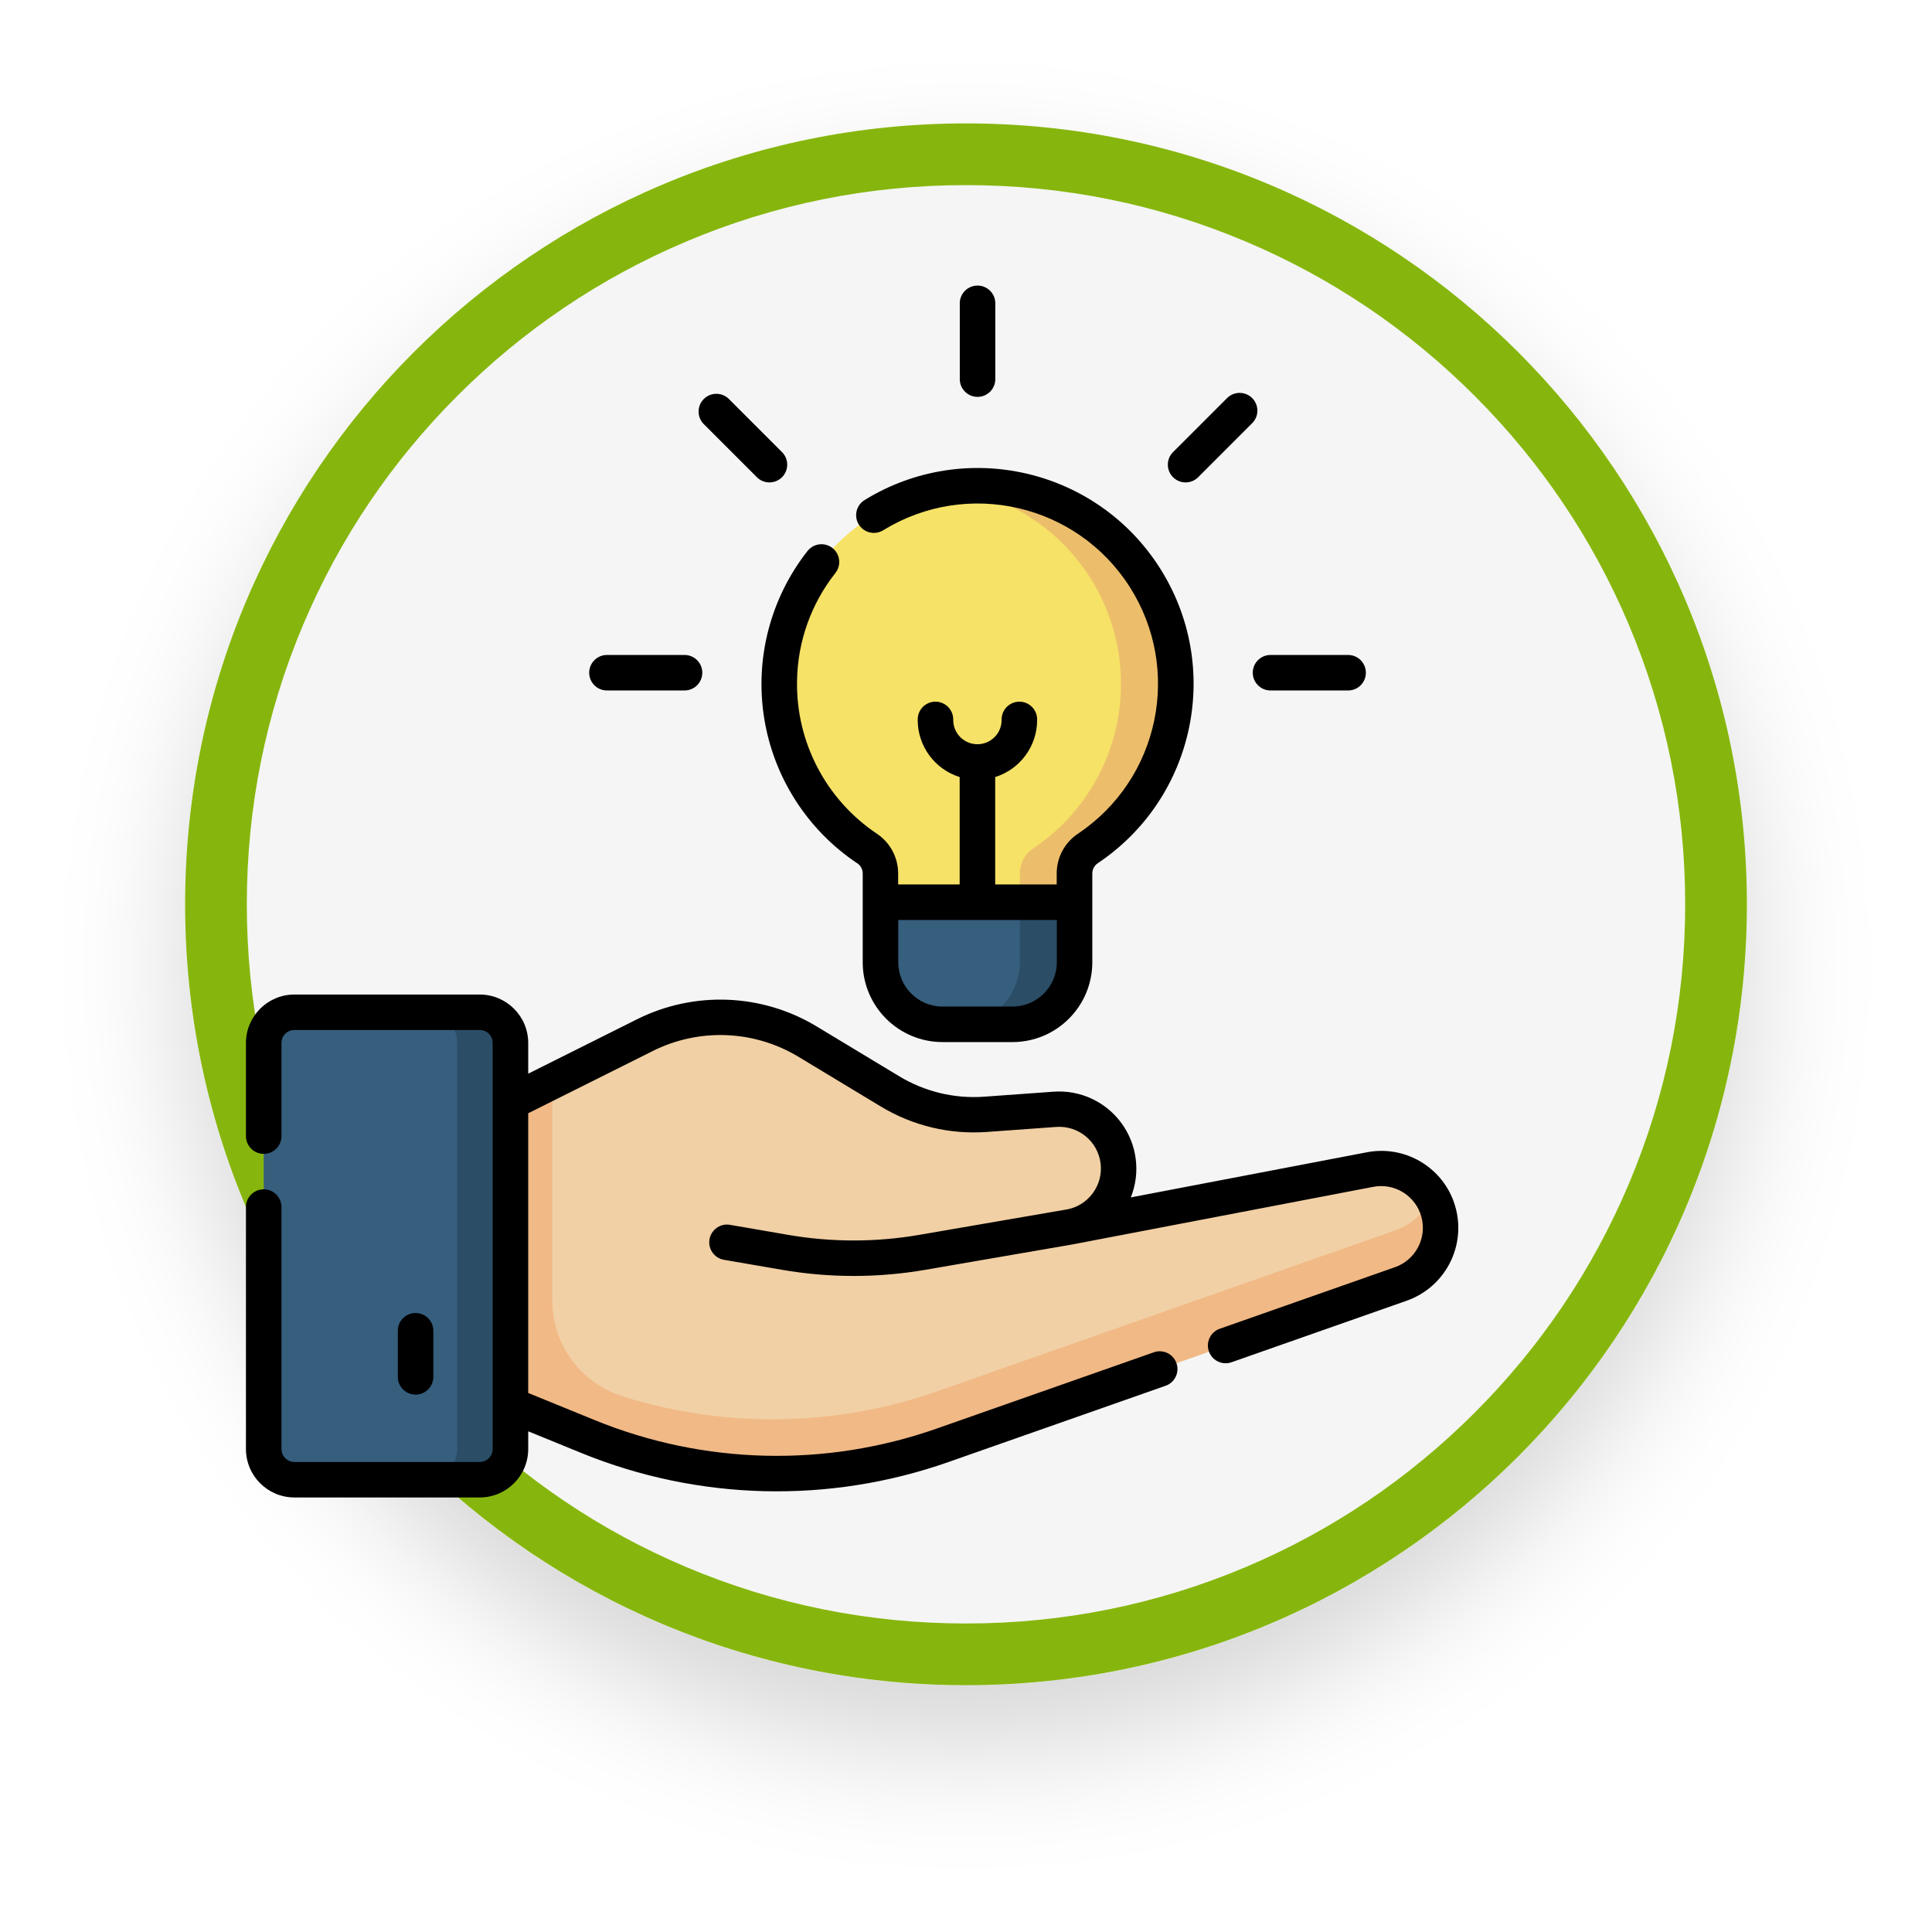
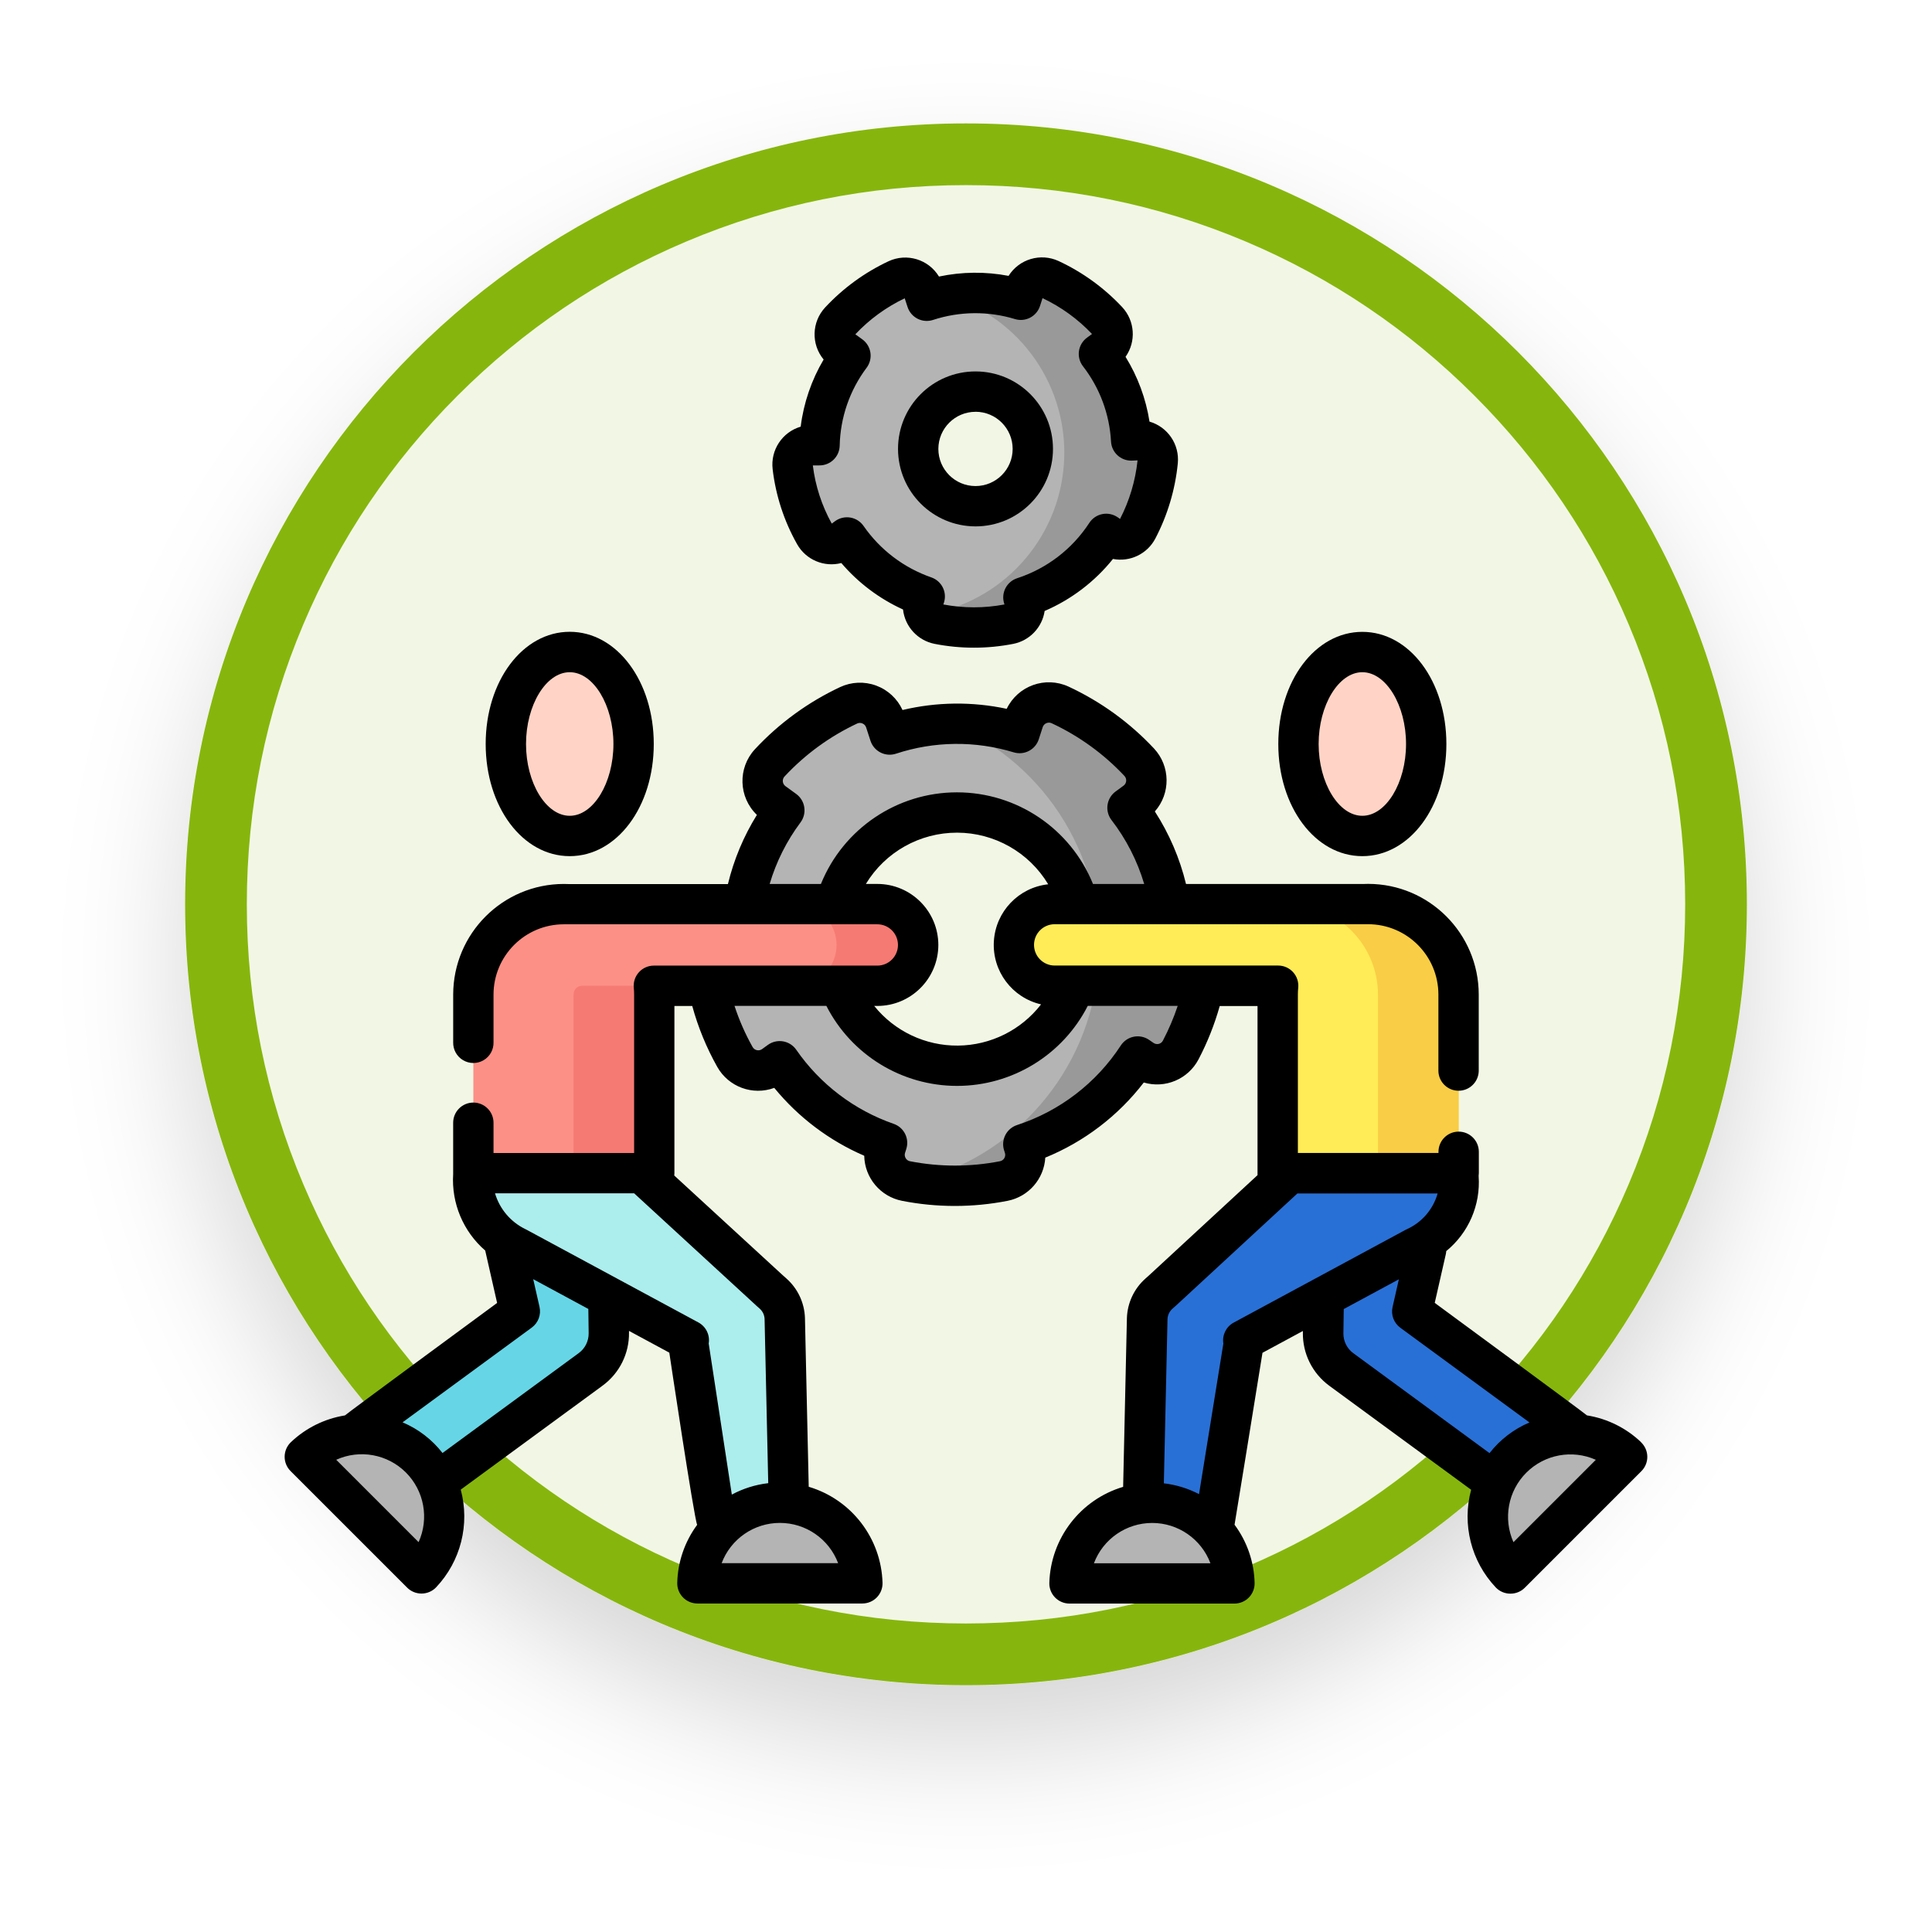
<svg xmlns="http://www.w3.org/2000/svg" width="93.934" height="93.934" viewBox="0 0 93.934 93.934">
  <defs>
    <filter id="Path_982547" x="0" y="0" width="93.934" height="93.934" filterUnits="userSpaceOnUse">
      <feOffset dy="3" input="SourceAlpha" />
      <feGaussianBlur stdDeviation="3" result="blur" />
      <feFlood flood-opacity="0.161" />
      <feComposite operator="in" in2="blur" />
      <feComposite in="SourceGraphic" />
    </filter>
  </defs>
-   <g id="Group_1215529" data-name="Group 1215529" transform="translate(-821.066 -1250)">
-     <g id="Group_1214499" data-name="Group 1214499">
-       <g id="Group_1214140" data-name="Group 1214140" transform="translate(830.066 1256)">
-         <g id="Group_1183158" data-name="Group 1183158" transform="translate(0 0)">
-           <g id="Group_1179614" data-name="Group 1179614">
-             <g id="Group_1175227" data-name="Group 1175227">
-               <g id="Group_1167337" data-name="Group 1167337">
-                 <g id="Group_1166720" data-name="Group 1166720">
-                   <g id="Group_1164305" data-name="Group 1164305">
-                     <g id="Group_1163948" data-name="Group 1163948">
-                       <g id="Group_1158168" data-name="Group 1158168">
-                         <g id="Group_1152576" data-name="Group 1152576">
-                           <g id="Group_1148633" data-name="Group 1148633">
-                             <g id="Group_1148525" data-name="Group 1148525">
-                               <g transform="matrix(1, 0, 0, 1, -9, -6)" filter="url(#Path_982547)">
-                                 <g id="Path_982547-2" data-name="Path 982547" transform="translate(9 6)" fill="#f5f5f5">
-                                   <path d="M 37.967 74.434 C 33.043 74.434 28.268 73.47 23.773 71.568 C 19.43 69.732 15.53 67.102 12.181 63.753 C 8.831 60.403 6.202 56.503 4.365 52.161 C 2.464 47.666 1.5 42.89 1.5 37.967 C 1.5 33.043 2.464 28.268 4.365 23.773 C 6.202 19.43 8.831 15.53 12.181 12.181 C 15.53 8.831 19.43 6.202 23.773 4.365 C 28.268 2.464 33.043 1.5 37.967 1.5 C 42.89 1.5 47.666 2.464 52.161 4.365 C 56.503 6.202 60.403 8.831 63.753 12.181 C 67.102 15.53 69.732 19.43 71.568 23.773 C 73.47 28.268 74.434 33.043 74.434 37.967 C 74.434 42.89 73.47 47.666 71.568 52.161 C 69.732 56.503 67.102 60.403 63.753 63.753 C 60.403 67.102 56.503 69.732 52.161 71.568 C 47.666 73.47 42.89 74.434 37.967 74.434 Z" stroke="none" />
-                                   <path d="M 37.967 3 C 33.245 3 28.666 3.924 24.357 5.747 C 20.194 7.508 16.454 10.029 13.242 13.242 C 10.029 16.454 7.508 20.194 5.747 24.357 C 3.924 28.666 3 33.245 3 37.967 C 3 42.689 3.924 47.268 5.747 51.577 C 7.508 55.74 10.029 59.48 13.242 62.692 C 16.454 65.904 20.194 68.426 24.357 70.187 C 28.666 72.009 33.245 72.934 37.967 72.934 C 42.689 72.934 47.268 72.009 51.577 70.187 C 55.74 68.426 59.48 65.904 62.692 62.692 C 65.904 59.48 68.426 55.74 70.187 51.577 C 72.009 47.268 72.934 42.689 72.934 37.967 C 72.934 33.245 72.009 28.666 70.187 24.357 C 68.426 20.194 65.904 16.454 62.692 13.242 C 59.48 10.029 55.74 7.508 51.577 5.747 C 47.268 3.924 42.689 3 37.967 3 M 37.967 0 C 58.935 0 75.934 16.998 75.934 37.967 C 75.934 58.935 58.935 75.934 37.967 75.934 C 16.998 75.934 0 58.935 0 37.967 C 0 16.998 16.998 0 37.967 0 Z" stroke="none" fill="#86b60c" />
+   <g id="Group_1218505" data-name="Group 1218505" transform="translate(-612.533 -1032.581)">
+     <g id="Group_1217851" data-name="Group 1217851">
+       <g id="Group_1216248" data-name="Group 1216248" transform="translate(621.533 1038.581)">
+         <g id="Group_1215746" data-name="Group 1215746">
+           <g id="Group_1214375" data-name="Group 1214375">
+             <g id="Group_1207741" data-name="Group 1207741">
+               <g id="Group_1206678" data-name="Group 1206678">
+                 <g id="Group_1183665" data-name="Group 1183665">
+                   <g id="Group_1181743" data-name="Group 1181743">
+                     <g id="Group_1175133" data-name="Group 1175133">
+                       <g id="Group_1167337" data-name="Group 1167337">
+                         <g id="Group_1166720" data-name="Group 1166720">
+                           <g id="Group_1164305" data-name="Group 1164305">
+                             <g id="Group_1163948" data-name="Group 1163948">
+                               <g id="Group_1158168" data-name="Group 1158168">
+                                 <g id="Group_1152576" data-name="Group 1152576">
+                                   <g id="Group_1148633" data-name="Group 1148633">
+                                     <g id="Group_1148525" data-name="Group 1148525">
+                                       <g transform="matrix(1, 0, 0, 1, -9, -6)" filter="url(#Path_982547)">
+                                         <g id="Path_982547-2" data-name="Path 982547" transform="translate(9 6)" fill="#f2f7e5">
+                                           <path d="M 37.967 74.434 C 33.043 74.434 28.268 73.47 23.773 71.568 C 19.43 69.732 15.53 67.102 12.181 63.753 C 8.831 60.403 6.202 56.503 4.365 52.161 C 2.464 47.666 1.5 42.89 1.5 37.967 C 1.5 33.043 2.464 28.268 4.365 23.773 C 6.202 19.43 8.831 15.53 12.181 12.181 C 15.53 8.831 19.43 6.202 23.773 4.365 C 28.268 2.464 33.043 1.5 37.967 1.5 C 42.89 1.5 47.666 2.464 52.161 4.365 C 56.503 6.202 60.403 8.831 63.753 12.181 C 67.102 15.53 69.732 19.43 71.568 23.773 C 73.47 28.268 74.434 33.043 74.434 37.967 C 74.434 42.89 73.47 47.666 71.568 52.161 C 69.732 56.503 67.102 60.403 63.753 63.753 C 60.403 67.102 56.503 69.732 52.161 71.568 C 47.666 73.47 42.89 74.434 37.967 74.434 Z" stroke="none" />
+                                           <path d="M 37.967 3 C 33.245 3 28.666 3.924 24.357 5.747 C 20.194 7.508 16.454 10.029 13.242 13.242 C 10.029 16.454 7.508 20.194 5.747 24.357 C 3.924 28.666 3 33.245 3 37.967 C 3 42.689 3.924 47.268 5.747 51.577 C 7.508 55.74 10.029 59.48 13.242 62.692 C 16.454 65.904 20.194 68.426 24.357 70.187 C 28.666 72.009 33.245 72.934 37.967 72.934 C 42.689 72.934 47.268 72.009 51.577 70.187 C 55.74 68.426 59.48 65.904 62.692 62.692 C 65.904 59.48 68.426 55.74 70.187 51.577 C 72.009 47.268 72.934 42.689 72.934 37.967 C 72.934 33.245 72.009 28.666 70.187 24.357 C 68.426 20.194 65.904 16.454 62.692 13.242 C 59.48 10.029 55.74 7.508 51.577 5.747 C 47.268 3.924 42.689 3 37.967 3 M 37.967 0 C 58.935 0 75.934 16.998 75.934 37.967 C 75.934 58.935 58.935 75.934 37.967 75.934 C 16.998 75.934 0 58.935 0 37.967 C 0 16.998 16.998 0 37.967 0 Z" stroke="none" fill="#86b60c" />
+                                         </g>
+                                       </g>
+                                     </g>
+                                   </g>
                                </g>
                              </g>
                            </g>
                          </g>
                        </g>
                      </g>
                    </g>
                  </g>
                </g>
              </g>
            </g>
          </g>
        </g>
      </g>
-       <g id="idea_1_" data-name="idea (1)" transform="translate(833.024 1263.847)">
-         <path id="Path_1077058" data-name="Path 1077058" d="M139.05,318.54a2.893,2.893,0,0,0-3.262-1.852l-14.624,2.8a2.89,2.89,0,0,0-.7-5.73L117.1,314a7.908,7.908,0,0,1-4.661-1.12l-3.976-2.4a8.245,8.245,0,0,0-7.952-.319L94,313.412l-2.3,1.581v10.649l2.3,2.482,3.77,1.538a24.313,24.313,0,0,0,17.24.426l22.283-7.828A2.893,2.893,0,0,0,139.05,318.54Z" transform="translate(-81.137 -273.666)" fill="#f1d0a5" />
-         <path id="Path_1077059" data-name="Path 1077059" d="M156.747,342.452a2.889,2.889,0,0,0-.278-.56,2.885,2.885,0,0,1-1.724,1.649l-22.283,7.828a24.25,24.25,0,0,1-15.286.259,4.882,4.882,0,0,1-3.448-4.669V336.307l-2.033,1.016v14.712l3.77,1.538a24.312,24.312,0,0,0,17.24.426l22.283-7.828a2.893,2.893,0,0,0,1.759-3.72Z" transform="translate(-98.834 -297.577)" fill="#f1b986" />
-         <path id="Path_1077060" data-name="Path 1077060" d="M18.006,329.813H8.993A1.492,1.492,0,0,1,7.5,328.321V308.574a1.492,1.492,0,0,1,1.492-1.492h9.013a1.492,1.492,0,0,1,1.492,1.492v19.747A1.492,1.492,0,0,1,18.006,329.813Z" transform="translate(-6.637 -271.717)" fill="#365e7d" />
-         <path id="Path_1077061" data-name="Path 1077061" d="M78.844,307.081H76.255a1.492,1.492,0,0,1,1.492,1.492V328.32a1.492,1.492,0,0,1-1.492,1.492h2.589a1.492,1.492,0,0,0,1.492-1.492V308.573A1.492,1.492,0,0,0,78.844,307.081Z" transform="translate(-67.475 -271.716)" fill="#2b4d66" />
-         <path id="Path_1077062" data-name="Path 1077062" d="M244.5,94.4a9.636,9.636,0,1,0-15.005,8,1.463,1.463,0,0,1,.65,1.213v1.4l1.375,1.4h6.065l2-1.4v-1.4a1.46,1.46,0,0,1,.648-1.211,9.626,9.626,0,0,0,4.27-8Z" transform="translate(-199.293 -74.996)" fill="#f6e266" />
-         <path id="Path_1077063" data-name="Path 1077063" d="M298.8,84.764a9.606,9.606,0,0,0-1.467.092,9.635,9.635,0,0,1,4.043,17.547,1.46,1.46,0,0,0-.648,1.211v1.4l-2,1.4h2.658l2-1.4v-1.4a1.46,1.46,0,0,1,.648-1.211,9.637,9.637,0,0,0-5.233-17.64Z" transform="translate(-263.101 -74.996)" fill="#ecbe6b" />
-         <path id="Path_1077064" data-name="Path 1077064" d="M274.36,266.589h-3.405a3.016,3.016,0,0,1-3.016-3.016V260.65h9.437v2.923A3.016,3.016,0,0,1,274.36,266.589Z" transform="translate(-237.088 -230.631)" fill="#365e7d" />
-         <path id="Path_1077065" data-name="Path 1077065" d="M303.638,260.65v2.923a3.016,3.016,0,0,1-3.016,3.016h2.658a3.016,3.016,0,0,0,3.016-3.016V260.65Z" transform="translate(-266.008 -230.631)" fill="#2b4d66" />
-         <g id="Group_1214498" data-name="Group 1214498" transform="translate(0 0.008)">
-           <path id="Path_1077066" data-name="Path 1077066" d="M58.724,309.659a3.741,3.741,0,0,0-4.235-2.4l-11.467,2.192a3.754,3.754,0,0,0-3.756-5.14l-3.363.243a7.01,7.01,0,0,1-4.152-1l-3.976-2.4a9.062,9.062,0,0,0-8.784-.352l-5.267,2.633v-1.492a2.358,2.358,0,0,0-2.355-2.356H2.355A2.358,2.358,0,0,0,0,301.937V306.5a.864.864,0,0,0,1.727,0v-4.561a.629.629,0,0,1,.628-.628h9.013a.629.629,0,0,1,.628.628v19.747a.629.629,0,0,1-.628.628H2.355a.629.629,0,0,1-.628-.628V309.95a.864.864,0,1,0-1.727,0v11.734a2.358,2.358,0,0,0,2.356,2.356h9.013a2.358,2.358,0,0,0,2.355-2.356v-.861l2.58,1.053a25.155,25.155,0,0,0,17.853.441l10.505-3.69A.864.864,0,1,0,44.09,317l-10.505,3.69a23.43,23.43,0,0,1-16.628-.411l-3.233-1.319v-13.6l6.04-3.019a7.343,7.343,0,0,1,7.119.285l3.976,2.4a8.729,8.729,0,0,0,5.169,1.242l3.363-.243a2.026,2.026,0,0,1,.495,4.017l-.012,0-7.124,1.228a18.765,18.765,0,0,1-6.4,0l-2.766-.477a.864.864,0,1,0-.294,1.7l2.766.477a20.482,20.482,0,0,0,6.983,0l7.143-1.232h0l14.624-2.8a2.029,2.029,0,0,1,1.054,3.908l-8.479,2.979a.864.864,0,1,0,.572,1.629l8.479-2.979a3.754,3.754,0,0,0,2.285-4.83Z" transform="translate(0 -265.088)" />
-           <path id="Path_1077067" data-name="Path 1077067" d="M65.861,437.421V435.24a.864.864,0,1,0-1.727,0v2.181a.864.864,0,1,0,1.727,0Z" transform="translate(-56.75 -384.363)" />
-           <path id="Path_1077068" data-name="Path 1077068" d="M302.283,5.449a.863.863,0,0,0,.864-.864V.872a.864.864,0,0,0-1.727,0V4.586A.863.863,0,0,0,302.283,5.449Z" transform="translate(-266.713 -0.008)" />
-           <path id="Path_1077069" data-name="Path 1077069" d="M390.555,49.868l2.626-2.626a.864.864,0,1,0-1.221-1.221l-2.626,2.626a.864.864,0,0,0,1.221,1.221Z" transform="translate(-344.281 -40.498)" />
-           <path id="Path_1077070" data-name="Path 1077070" d="M193.826,49.868a.864.864,0,0,0,1.221-1.221L192.42,46.02a.864.864,0,0,0-1.221,1.221Z" transform="translate(-168.961 -40.498)" />
-           <path id="Path_1077071" data-name="Path 1077071" d="M146.052,157.966h3.714a.864.864,0,1,0,0-1.727h-3.714a.864.864,0,1,0,0,1.727Z" transform="translate(-128.471 -138.25)" />
-           <path id="Path_1077072" data-name="Path 1077072" d="M426.255,157.966h3.714a.864.864,0,1,0,0-1.727h-3.714a.864.864,0,1,0,0,1.727Z" transform="translate(-376.411 -138.25)" />
-           <path id="Path_1077073" data-name="Path 1077073" d="M222.373,96.482a.6.6,0,0,1,.269.5V101.3a3.884,3.884,0,0,0,3.879,3.879h3.405a3.884,3.884,0,0,0,3.879-3.879V96.978a.6.6,0,0,1,.266-.495,10.494,10.494,0,0,0-11.316-17.671.863.863,0,1,0,.9,1.472,8.767,8.767,0,0,1,9.449,14.766,2.32,2.32,0,0,0-1.03,1.928v.536h-2.991V92.293a2.909,2.909,0,0,0,2.04-2.772.864.864,0,1,0-1.727,0,1.176,1.176,0,1,1-2.353,0,.864.864,0,1,0-1.727,0,2.909,2.909,0,0,0,2.04,2.772v5.222h-2.991v-.536a2.324,2.324,0,0,0-1.032-1.93,8.752,8.752,0,0,1-3.884-7.443,8.664,8.664,0,0,1,1.856-5.222.864.864,0,1,0-1.361-1.064,10.479,10.479,0,0,0,2.426,15.163Zm9.706,2.76V101.3a2.155,2.155,0,0,1-2.152,2.152h-3.405a2.155,2.155,0,0,1-2.152-2.152V99.242Z" transform="translate(-192.655 -68.368)" />
+       <g id="trabajo-en-equipo_4_" data-name="trabajo-en-equipo (4)" transform="translate(626.374 1045.094)">
+         <path id="Path_1089878" data-name="Path 1089878" d="M207.621,15.483l-.331.008a7.542,7.542,0,0,0-1.568-4.209l.278-.2a.94.94,0,0,0,.133-1.4,8.983,8.983,0,0,0-2.787-2.019.939.939,0,0,0-1.287.565l-.137.424a7.57,7.57,0,0,0-4.575.053l-.153-.469a.94.94,0,0,0-1.289-.561A8.988,8.988,0,0,0,193.125,9.7a.94.94,0,0,0,.138,1.4l.377.273a7.544,7.544,0,0,0-1.5,4.356h-.372a.94.94,0,0,0-.933,1.05,8.773,8.773,0,0,0,1.068,3.279.94.94,0,0,0,1.373.3l.2-.146a7.617,7.617,0,0,0,3.78,2.873l-.042.13a.939.939,0,0,0,.711,1.212,8.9,8.9,0,0,0,1.718.167h0a8.91,8.91,0,0,0,1.726-.168.94.94,0,0,0,.71-1.212l-.027-.083a7.619,7.619,0,0,0,4.027-3.088l.155.107a.94.94,0,0,0,1.365-.336,9,9,0,0,0,.985-3.3.939.939,0,0,0-.958-1.029ZM199.716,18.7a2.786,2.786,0,1,1,2.787-2.787A2.79,2.79,0,0,1,199.716,18.7Zm0,0" transform="translate(-166.131 -6.594)" fill="#b4b4b4" />
+         <path id="Path_1089879" data-name="Path 1089879" d="M251.084,15.484l-.331.008a7.546,7.546,0,0,0-1.569-4.209l.278-.2a.94.94,0,0,0,.133-1.4,8.983,8.983,0,0,0-2.787-2.019.94.94,0,0,0-1.287.565l-.137.425a7.525,7.525,0,0,0-3.567-.2,7.971,7.971,0,0,1-1.072,15.513.935.935,0,0,0,.637.464,8.9,8.9,0,0,0,1.718.166h0a8.871,8.871,0,0,0,1.726-.168.939.939,0,0,0,.71-1.212l-.027-.083a7.618,7.618,0,0,0,4.027-3.088l.155.106a.94.94,0,0,0,1.365-.336,9,9,0,0,0,.985-3.3.94.94,0,0,0-.958-1.029Zm0,0" transform="translate(-209.594 -6.594)" fill="#9a9999" />
+         <path id="Path_1089880" data-name="Path 1089880" d="M180.89,178.151l-.457.011a10.418,10.418,0,0,0-2.165-5.813l.384-.281a1.3,1.3,0,0,0,.184-1.932,12.408,12.408,0,0,0-3.849-2.788,1.3,1.3,0,0,0-1.778.78l-.19.586a10.452,10.452,0,0,0-6.318.072l-.211-.648a1.3,1.3,0,0,0-1.781-.775,12.417,12.417,0,0,0-3.84,2.8,1.3,1.3,0,0,0,.191,1.932l.52.378a10.421,10.421,0,0,0-2.078,6.015h-.513a1.3,1.3,0,0,0-1.288,1.45,12.11,12.11,0,0,0,1.475,4.528,1.3,1.3,0,0,0,1.9.412l.276-.2a10.527,10.527,0,0,0,5.221,3.968l-.058.18a1.3,1.3,0,0,0,.982,1.673,12.274,12.274,0,0,0,2.373.231h0a12.316,12.316,0,0,0,2.384-.233,1.3,1.3,0,0,0,.981-1.675l-.037-.115a10.52,10.52,0,0,0,5.561-4.265l.213.147a1.3,1.3,0,0,0,1.885-.464,12.422,12.422,0,0,0,1.361-4.553,1.3,1.3,0,0,0-1.324-1.421Zm-5.216,2.912a6.157,6.157,0,1,1,.128-4.3m0,0a6.159,6.159,0,0,1-.128,4.3" transform="translate(-137.286 -145.587)" fill="#b4b4b4" />
+         <path id="Path_1089881" data-name="Path 1089881" d="M212.336,167.447c.122,0,.246-.007.369-.007.218,0,.435.007.65.018A1.29,1.29,0,0,0,212.336,167.447Zm0,0" transform="translate(-184.86 -145.692)" fill="#9a9999" />
+         <path id="Path_1089882" data-name="Path 1089882" d="M248.854,178.151l-.457.011a10.418,10.418,0,0,0-2.165-5.813l.384-.281a1.3,1.3,0,0,0,.184-1.932,12.409,12.409,0,0,0-3.849-2.788,1.3,1.3,0,0,0-1.778.78l-.19.586a10.447,10.447,0,0,0-3.047-.453c-.084,0-.167,0-.25.005a11.762,11.762,0,0,1-1.929,22.284,12.319,12.319,0,0,0,2.072.178h0a12.317,12.317,0,0,0,2.384-.232,1.3,1.3,0,0,0,.981-1.675l-.037-.115a10.524,10.524,0,0,0,5.561-4.265l.213.147a1.3,1.3,0,0,0,1.885-.464,12.422,12.422,0,0,0,1.361-4.554,1.3,1.3,0,0,0-1.324-1.42Zm0,0" transform="translate(-205.251 -145.587)" fill="#9a9999" />
+         <path id="Path_1089883" data-name="Path 1089883" d="M89.3,152.753c0-2.47-1.39-4.472-3.105-4.472s-3.105,2-3.105,4.472,1.391,4.471,3.105,4.471S89.3,155.223,89.3,152.753Zm0,0" transform="translate(-72.338 -129.093)" fill="#ffd4c6" />
+         <path id="Path_1089884" data-name="Path 1089884" d="M23.98,353.546a2.156,2.156,0,0,1-1.277-3.9l7.728-5.667-1.23-5.4a2.171,2.171,0,0,1,1.98-2.331c1.188-.019,3.464,1.077,3.482,2.268l.1,6.516a2.155,2.155,0,0,1-.881,1.771l-8.625,6.325a2.147,2.147,0,0,1-1.273.418Zm0,0" transform="translate(-18.999 -292.736)" fill="#66d6e6" />
+         <path id="Path_1089885" data-name="Path 1089885" d="M79.815,342.883l6.6,5.854.179.159a1.689,1.689,0,0,1,.567,1.215l.2,8.836a1.861,1.861,0,0,1-3.721.1c0-.03,0-.066,0-.1l-1.175-7.678.034-.1-8.355-4.509a3.345,3.345,0,0,1-1.936-3.374" transform="translate(-62.847 -298.512)" fill="#aceded" />
+         <path id="Path_1089886" data-name="Path 1089886" d="M163.1,471.854a4.011,4.011,0,0,0-8.019,0Zm0,0" transform="translate(-135.011 -407.381)" fill="#b4b4b4" />
+         <path id="Path_1089887" data-name="Path 1089887" d="M13.249,448.882a4.011,4.011,0,0,0-5.67-5.67Zm0,0" transform="translate(-6.598 -384.89)" fill="#b4b4b4" />
+         <path id="Path_1089888" data-name="Path 1089888" d="M90.536,242.979H75.52c-.075,0-.151-.006-.226-.006a4.412,4.412,0,0,0-4.4,4.4v8.689h8.8v-8.689c0-.143-.008-.283-.021-.422H90.536a1.986,1.986,0,0,0,0-3.971Zm0,0" transform="translate(-61.721 -211.531)" fill="#fc9086" />
+         <path id="Path_1089889" data-name="Path 1089889" d="M196.283,243.016H192.36a1.986,1.986,0,0,1,0,3.971h3.923a1.986,1.986,0,1,0,0-3.971Zm0,0" transform="translate(-167.468 -211.568)" fill="#f57a73" />
+         <path id="Path_1089890" data-name="Path 1089890" d="M108.973,273.7a.413.413,0,0,0-.41.418v8.693h3.923v-8.689c0-.142-.008-.283-.021-.422Zm0,0" transform="translate(-94.515 -238.284)" fill="#f57a73" />
+         <path id="Path_1089891" data-name="Path 1089891" d="M387.124,152.753c0-2.47-1.39-4.472-3.105-4.472s-3.105,2-3.105,4.472,1.39,4.471,3.105,4.471S387.124,155.223,387.124,152.753Zm0,0" transform="translate(-331.623 -129.093)" fill="#ffd4c6" />
+         <g id="Group_1217850" data-name="Group 1217850" transform="translate(41.741 41.757)">
+           <path id="Path_1089892" data-name="Path 1089892" d="M401.853,349.357l-7.327-5.373,1.229-5.4a2.171,2.171,0,0,0-1.98-2.331c-1.188-.019-3.464,1.077-3.481,2.268l-.1,6.517a2.156,2.156,0,0,0,.881,1.77l7.314,5.364" transform="translate(-381.446 -334.493)" fill="#2970d6" />
+           <path id="Path_1089893" data-name="Path 1089893" d="M453.527,440.361l1.311.961a2.156,2.156,0,1,0,2.551-3.478l-.4-.294" transform="translate(-436.581 -422.687)" fill="#2970d6" />
+           <path id="Path_1089894" data-name="Path 1089894" d="M332.093,323.543l-8.58,7.611-.179.159a1.689,1.689,0,0,0-.567,1.215l-.2,8.836a1.861,1.861,0,0,0,3.721.1c0-.03,0-.066,0-.1l1.175-7.678-.034-.1,8.355-4.509a3.336,3.336,0,0,0,1.635-4.454,3.4,3.4,0,0,0-4.5-1.618,3.5,3.5,0,0,0-.827.541Zm0,0" transform="translate(-322.569 -322.686)" fill="#2970d6" />
        </g>
+         <path id="Path_1089895" data-name="Path 1089895" d="M294.945,471.854a4.011,4.011,0,0,1,8.019,0Zm0,0" transform="translate(-256.779 -407.381)" fill="#b4b4b4" />
+         <path id="Path_1089896" data-name="Path 1089896" d="M453.117,448.882a4.011,4.011,0,0,1,5.67-5.67Zm0,0" transform="translate(-393.516 -384.89)" fill="#b4b4b4" />
+         <path id="Path_1089897" data-name="Path 1089897" d="M275.962,242.979h15.016c.075,0,.151-.006.226-.006a4.412,4.412,0,0,1,4.4,4.4v8.689h-8.8v-8.689c0-.143.008-.283.021-.422H275.962a1.986,1.986,0,0,1,0-3.971Zm0,0" transform="translate(-238.524 -211.531)" fill="#ffec56" />
+         <path id="Path_1089898" data-name="Path 1089898" d="M382.236,242.973c-.076,0-.152,0-.226.006h-3.471a4.413,4.413,0,0,1,4.173,4.393v8.689h3.923v-8.689A4.412,4.412,0,0,0,382.236,242.973Zm0,0" transform="translate(-329.555 -211.531)" fill="#f9cd45" />
+         <path id="Path_1089899" data-name="Path 1089899" d="M234.2,50.4a3.767,3.767,0,1,0-3.767-3.767A3.772,3.772,0,0,0,234.2,50.4Zm0-5.573a1.806,1.806,0,1,1-1.806,1.806A1.808,1.808,0,0,1,234.2,44.829Zm0,0" transform="translate(-200.612 -37.32)" />
+         <path id="Path_1089900" data-name="Path 1089900" d="M184.446,13.944a1.919,1.919,0,0,0,2.151.918,8.682,8.682,0,0,0,3,2.259,1.919,1.919,0,0,0,1.537,1.671,9.93,9.93,0,0,0,3.823,0,1.92,1.92,0,0,0,1.526-1.6,8.629,8.629,0,0,0,3.321-2.528,1.92,1.92,0,0,0,2.06-.992,10.026,10.026,0,0,0,1.093-3.658,1.919,1.919,0,0,0-1.376-2.028,8.484,8.484,0,0,0-1.165-3.15,1.921,1.921,0,0,0-.164-2.418,10.043,10.043,0,0,0-3.092-2.24A1.921,1.921,0,0,0,194.729.9a8.571,8.571,0,0,0-3.384.033,1.92,1.92,0,0,0-2.452-.744,10.031,10.031,0,0,0-3.085,2.249,1.921,1.921,0,0,0-.071,2.529,8.478,8.478,0,0,0-1.116,3.264,1.921,1.921,0,0,0-1.363,2.067,9.727,9.727,0,0,0,1.187,3.644Zm1.092-3.829a.981.981,0,0,0,.98-.957,6.549,6.549,0,0,1,1.309-3.791.981.981,0,0,0-.209-1.381l-.339-.246a8.063,8.063,0,0,1,2.4-1.75l.139.425a.981.981,0,0,0,1.239.627A6.616,6.616,0,0,1,195.038,3a.98.98,0,0,0,1.219-.636l.123-.381a8.049,8.049,0,0,1,2.406,1.743l-.241.176a.98.98,0,0,0-.2,1.391,6.55,6.55,0,0,1,1.365,3.663.981.981,0,0,0,.979.927h.024L201,9.871a8.058,8.058,0,0,1-.851,2.846l-.116-.08a.98.98,0,0,0-1.378.272,6.65,6.65,0,0,1-3.507,2.691.982.982,0,0,0-.631,1.237l.013.039a8,8,0,0,1-2.972,0l.028-.086a.981.981,0,0,0-.613-1.23,6.677,6.677,0,0,1-3.294-2.5.981.981,0,0,0-1.384-.235l-.163.119a7.769,7.769,0,0,1-.92-2.827Zm0,0" transform="translate(-159.533 0)" />
+         <path id="Path_1089901" data-name="Path 1089901" d="M79.6,151.608c2.291,0,4.086-2.395,4.086-5.452S81.889,140.7,79.6,140.7s-4.086,2.395-4.086,5.453S77.307,151.608,79.6,151.608Zm0-8.943c1.152,0,2.125,1.6,2.125,3.491s-.973,3.49-2.125,3.49-2.125-1.6-2.125-3.49S78.446,142.665,79.6,142.665Zm0,0" transform="translate(-65.741 -122.495)" />
+         <path id="Path_1089902" data-name="Path 1089902" d="M377.422,151.608c2.291,0,4.086-2.395,4.086-5.452s-1.794-5.453-4.086-5.453-4.086,2.395-4.086,5.453S375.13,151.608,377.422,151.608Zm0-8.943c1.151,0,2.125,1.6,2.125,3.491s-.973,3.49-2.125,3.49-2.125-1.6-2.125-3.49S376.27,142.665,377.422,142.665Zm0,0" transform="translate(-325.026 -122.495)" />
+         <path id="Path_1089903" data-name="Path 1089903" d="M65.95,196.6a4.943,4.943,0,0,0-2.634-1.305c-.053-.068-7.4-5.47-7.4-5.47l.538-2.364a1,1,0,0,0,.021-.153,4.312,4.312,0,0,0,1.576-3.642c0-.009,0-.017,0-.025a1.014,1.014,0,0,0,.009-.124v-1.037a.981.981,0,0,0-1.962,0v.056H49.262v-7.709c0-.105.006-.215.017-.328a.981.981,0,0,0-.977-1.075H37.438a1,1,0,0,1,0-2.01H52.5c.059,0,.117,0,.176,0a3.422,3.422,0,0,1,3.418,3.418v3.729a.981.981,0,0,0,1.961,0v-3.729a5.385,5.385,0,0,0-5.379-5.379q-.126,0-.25.006H43.823a11.5,11.5,0,0,0-1.515-3.527,2.279,2.279,0,0,0-.041-3.061,13.476,13.476,0,0,0-4.154-3.009,2.278,2.278,0,0,0-3.008,1.08A11.484,11.484,0,0,0,30.04,161a2.278,2.278,0,0,0-3.032-1.116,13.479,13.479,0,0,0-4.144,3.022,2.279,2.279,0,0,0,.095,3.193,11.482,11.482,0,0,0-1.408,3.364H13.822c-.083,0-.166-.006-.25-.006a5.385,5.385,0,0,0-5.379,5.379v2.314a.981.981,0,1,0,1.961,0v-2.314a3.422,3.422,0,0,1,3.418-3.418c.059,0,.118,0,.176,0H28.814a1,1,0,0,1,0,2.009H17.95a.981.981,0,0,0-.976,1.075c.011.112.016.222.016.328v7.708H10.154v-1.471a.981.981,0,0,0-1.962,0v2.453c0,.014,0,.028,0,.043a4.541,4.541,0,0,0,1.558,3.718l.579,2.547s-7.344,5.4-7.4,5.469A4.948,4.948,0,0,0,.3,196.6a.981.981,0,0,0-.016,1.4l5.671,5.67a.981.981,0,0,0,.694.288h.011a.981.981,0,0,0,.7-.3,5.015,5.015,0,0,0,1.2-4.753l6.9-5.059a3.139,3.139,0,0,0,1.281-2.575v-.084l1.96,1.058s1.2,8.035,1.354,8.371a4.949,4.949,0,0,0-.968,2.825.981.981,0,0,0,.981,1h8.019a.98.98,0,0,0,.981-1,5.027,5.027,0,0,0-3.589-4.675l-.183-8.207a2.681,2.681,0,0,0-.9-1.918l-.173-.154-5.281-4.854a1.048,1.048,0,0,0,.007-.113v-8.13h.867a13.1,13.1,0,0,0,1.216,2.961,2.278,2.278,0,0,0,2.772,1.021,11.6,11.6,0,0,0,4.374,3.3,2.278,2.278,0,0,0,1.836,2.191,13.33,13.33,0,0,0,5.136,0,2.277,2.277,0,0,0,1.831-2.1,11.536,11.536,0,0,0,4.789-3.652,2.277,2.277,0,0,0,2.661-1.125,13.372,13.372,0,0,0,1.031-2.594H47.3v8.13q0,.047,0,.093l-5.279,4.876-.172.153a2.685,2.685,0,0,0-.9,1.926l-.183,8.2a5.028,5.028,0,0,0-3.589,4.675.981.981,0,0,0,.981,1h8.019a.981.981,0,0,0,.981-1,4.948,4.948,0,0,0-.975-2.834c.016-.051.956-5.878,1.358-8.359l1.964-1.06v.084a3.14,3.14,0,0,0,1.281,2.576l6.9,5.059a5.013,5.013,0,0,0,1.2,4.752.978.978,0,0,0,.7.3H59.6a.98.98,0,0,0,.694-.287l5.671-5.671a.98.98,0,0,0-.016-1.4ZM6.511,201.458l-4.005-4.005a3.027,3.027,0,0,1,4.005,4.005ZM14.78,191.3a1.178,1.178,0,0,1-.48.965l-6.626,4.859a4.861,4.861,0,0,0-1.942-1.491l6.281-4.606a.981.981,0,0,0,.377-1.008l-.306-1.346,2.68,1.447Zm12.129,11.181H21.245a3.027,3.027,0,0,1,5.664,0Zm-3.992-12.534.179.159a.707.707,0,0,1,.237.5l.178,7.985a4.936,4.936,0,0,0-1.771.555l-1.124-7.344a.98.98,0,0,0-.5-1.025l-8.356-4.509-.054-.027a2.828,2.828,0,0,1-1.48-1.744h6.764l5.915,5.437.013.012Zm2.346-24.219a.98.98,0,0,0-.393-.647l-.52-.377a.317.317,0,0,1-.13-.226.313.313,0,0,1,.082-.245,11.5,11.5,0,0,1,3.536-2.578.31.31,0,0,1,.257,0,.315.315,0,0,1,.176.193l.211.649a.981.981,0,0,0,1.239.627,9.467,9.467,0,0,1,5.725-.066.981.981,0,0,0,1.219-.637l.19-.586a.314.314,0,0,1,.175-.194.31.31,0,0,1,.257,0,11.5,11.5,0,0,1,3.544,2.567.317.317,0,0,1-.046.471l-.384.281a.981.981,0,0,0-.2,1.391,9.557,9.557,0,0,1,1.589,3.107H39.3a7.137,7.137,0,0,0-13.228,0H23.58a9.5,9.5,0,0,1,1.5-2.993A.982.982,0,0,0,25.263,165.731Zm6.518,6.694a2.97,2.97,0,0,0-2.966-2.966h-.557a5.178,5.178,0,0,1,8.865.017,2.966,2.966,0,0,0-.348,5.839,5.167,5.167,0,0,1-8.112.076h.152a2.97,2.97,0,0,0,2.966-2.966ZM42.7,177.074a.312.312,0,0,1-.2.159.317.317,0,0,1-.257-.047l-.213-.147a.98.98,0,0,0-1.378.272,9.557,9.557,0,0,1-5.042,3.867.981.981,0,0,0-.63,1.237l.037.114a.316.316,0,0,1-.028.26.311.311,0,0,1-.21.149,11.411,11.411,0,0,1-4.378,0,.309.309,0,0,1-.209-.149.315.315,0,0,1-.029-.26l.058-.18a.98.98,0,0,0-.613-1.229,9.6,9.6,0,0,1-4.734-3.6.98.98,0,0,0-1.385-.235l-.276.2a.317.317,0,0,1-.463-.1,11.146,11.146,0,0,1-.879-2h4.466a7.135,7.135,0,0,0,12.709,0h4.373a11.4,11.4,0,0,1-.716,1.682Zm-3.354,25.411a3.026,3.026,0,0,1,5.664,0Zm6.793-11.7a.981.981,0,0,0-.5,1.019c-.671,4.145-1.01,6.245-1.183,7.32a4.94,4.94,0,0,0-1.711-.525l.178-7.978a.712.712,0,0,1,.238-.51l.179-.159.015-.013,5.885-5.435h6.817a2.719,2.719,0,0,1-1.506,1.744l-.055.027Zm5.816,1.485a1.177,1.177,0,0,1-.48-.965l.017-1.18,2.68-1.446-.306,1.346a.98.98,0,0,0,.376,1.008l6.281,4.606a4.865,4.865,0,0,0-1.943,1.491Zm7.788,9.19a3.033,3.033,0,0,1,4.005-4.005Zm0,0" transform="translate(0 -138.992)" />
      </g>
    </g>
  </g>
</svg>
